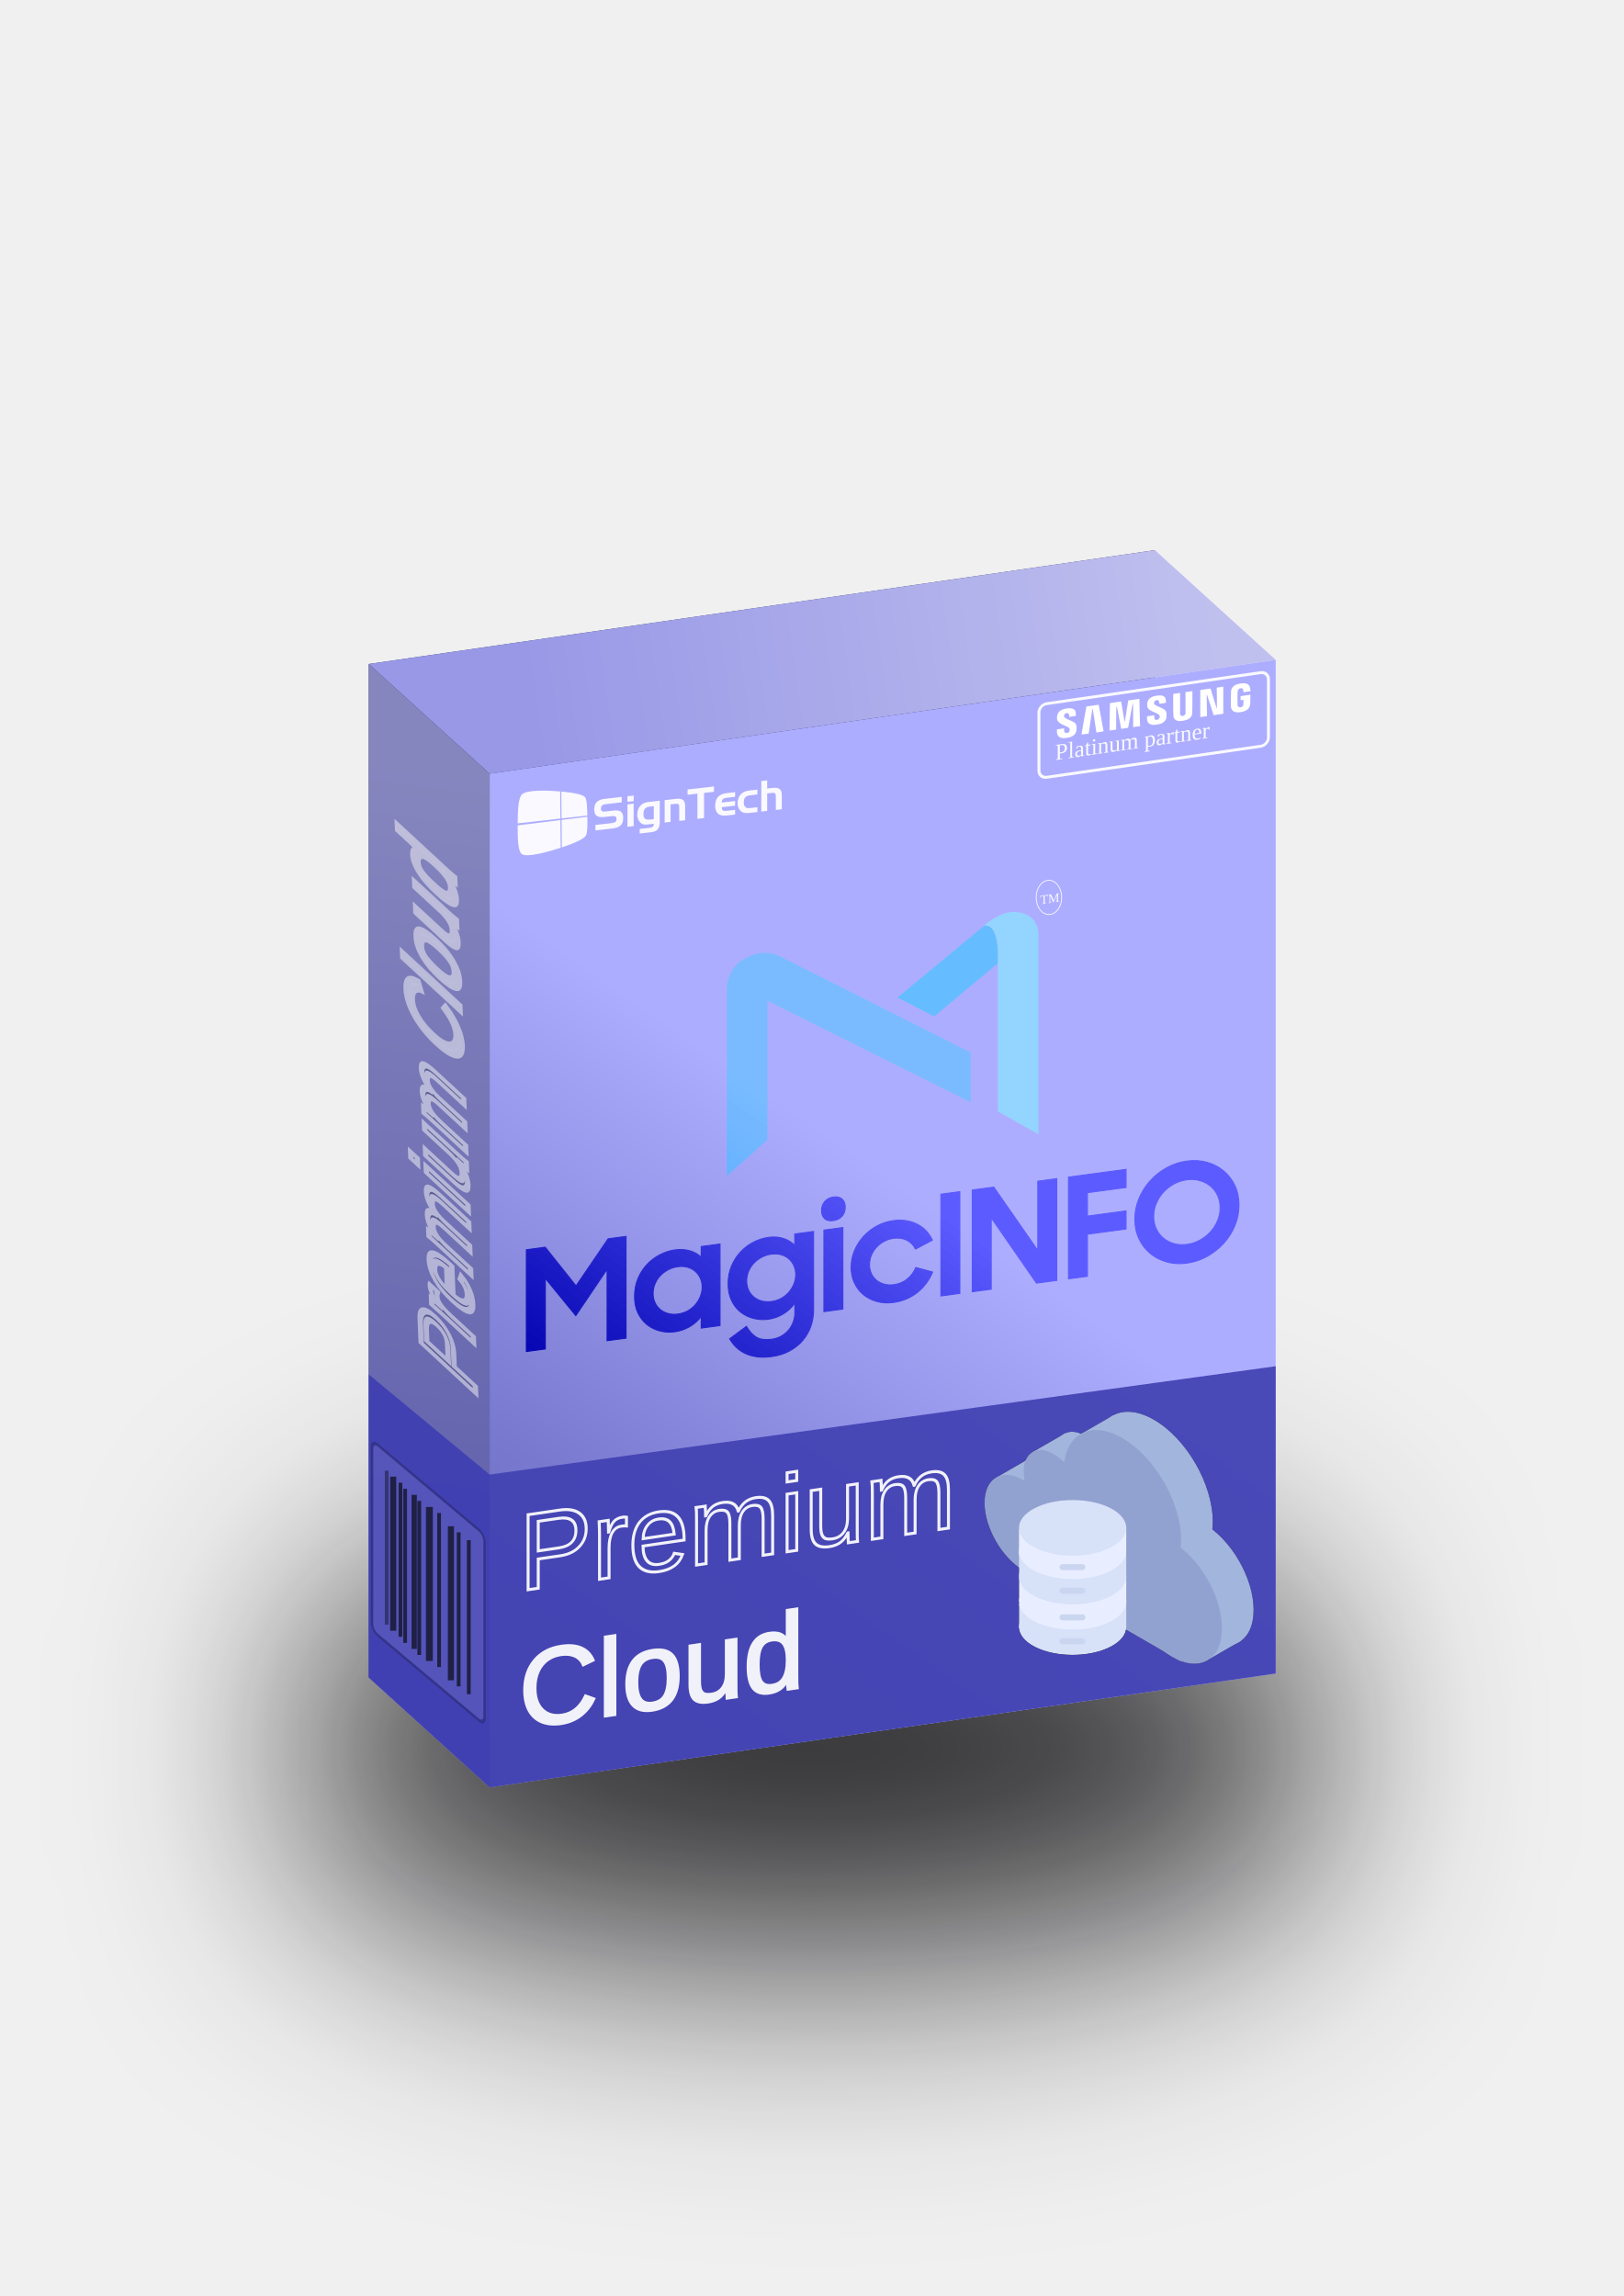
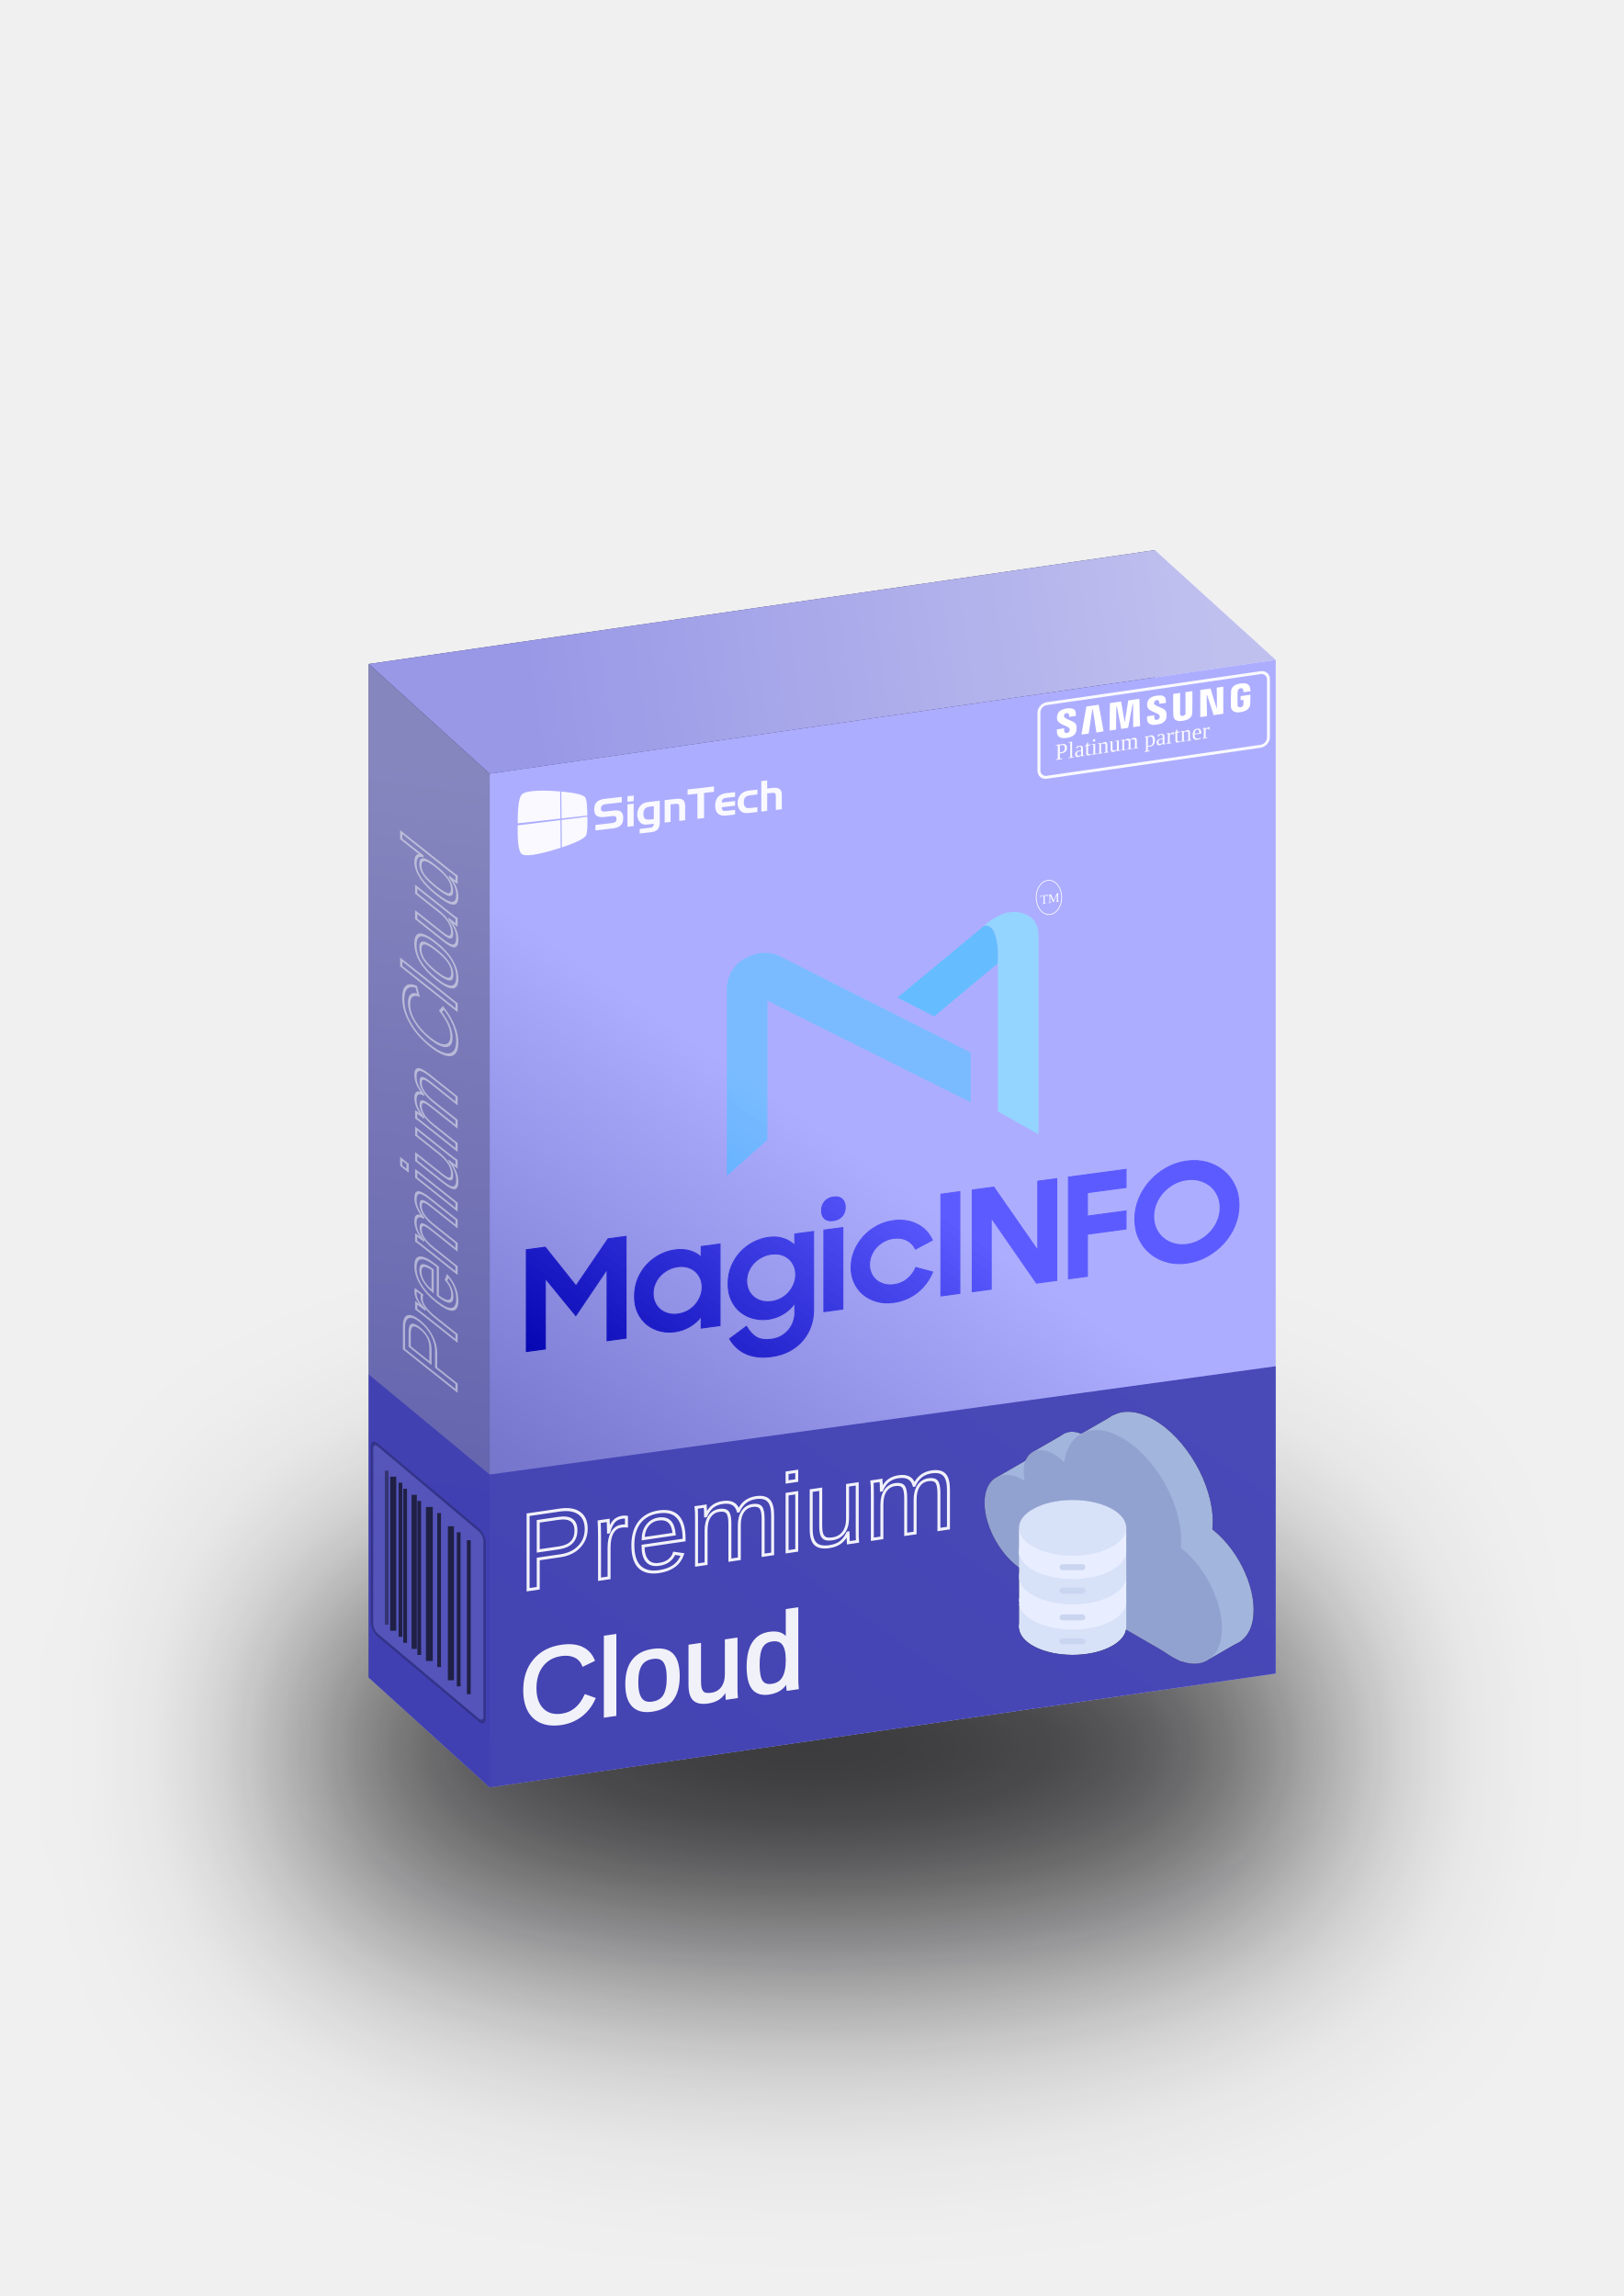
<svg xmlns="http://www.w3.org/2000/svg" xmlns:xlink="http://www.w3.org/1999/xlink" width="210mm" height="297mm" viewBox="0 0 210 297" version="1.1" id="svg316" xml:space="preserve">
  <defs id="defs313">
    <rect x="159" y="64" width="500" height="128" id="rect251561" />
    <rect x="-145" y="500.213" width="296" height="135.787" id="rect251554" />
    <rect x="252" y="730" width="206" height="133" id="rect27036" />
    <linearGradient id="linearGradient11062">
      <stop style="stop-color:#9898e7;stop-opacity:1;" offset="0.127" id="stop11058" />
      <stop style="stop-color:#c0c0ef;stop-opacity:1;" offset="1" id="stop11060" />
    </linearGradient>
    <linearGradient id="linearGradient9733">
      <stop style="stop-color:#adadff;stop-opacity:1;" offset="0.469" id="stop9729" />
      <stop style="stop-color:#7878cf;stop-opacity:1;" offset="0.788" id="stop11056" />
      <stop style="stop-color:#6464ae;stop-opacity:1" offset="1" id="stop9731" />
    </linearGradient>
    <linearGradient id="linearGradient8273">
      <stop style="stop-color:#5b5baa;stop-opacity:1;" offset="0" id="stop8269" />
      <stop style="stop-color:#8686bf;stop-opacity:1;" offset="1" id="stop8271" />
    </linearGradient>
    <polygon id="path-1" points="0 0 83.945 0 83.945 117.515 0 117.515" />
    <linearGradient xlink:href="#linearGradient8273" id="linearGradient8275" x1="47.694" y1="217.004" x2="63.327" y2="100.084" gradientUnits="userSpaceOnUse" />
    <linearGradient xlink:href="#linearGradient9733" id="linearGradient9735" x1="164.992" y1="85.359" x2="63.327" y2="231.199" gradientUnits="userSpaceOnUse" />
    <linearGradient xlink:href="#linearGradient11062" id="linearGradient11064" x1="55.51" y1="92.986" x2="157.176" y2="78.261" gradientUnits="userSpaceOnUse" />
    <filter style="color-interpolation-filters:sRGB;" id="filter11140" x="0" y="0" width="1" height="1">
      <feColorMatrix values="10 0.72 0.072 0 0 10 0.72 0.072 0 0 10 0.72 0.072 0 0 0 0 0 1 0 " id="feColorMatrix11138" result="fbSourceGraphic" />
      <feColorMatrix result="fbSourceGraphicAlpha" in="fbSourceGraphic" values="0 0 0 -1 0 0 0 0 -1 0 0 0 0 -1 0 0 0 0 1 0" id="feColorMatrix11142" />
      <feColorMatrix id="feColorMatrix11144" values="10 0.72 0.072 0 0 10 0.72 0.072 0 0 10 0.72 0.072 0 0 0 0 0 1 0 " in="fbSourceGraphic" />
    </filter>
    <filter style="color-interpolation-filters:sRGB" id="filter34859" x="-0.226" y="-0.934" width="1.453" height="2.868">
      <feGaussianBlur stdDeviation="16.665" id="feGaussianBlur34861" />
    </filter>
    <filter style="color-interpolation-filters:sRGB;" id="filter258167" x="0" y="0" width="1" height="1">
      <feColorMatrix values="1 0 0 0 0 1 0 0 0 0 1 0 0 0 0 0 0 0 0 1 " type="matrix" result="r" in="SourceGraphic" id="feColorMatrix258139" />
      <feColorMatrix values="0 1 0 0 0 0 1 0 0 0 0 1 0 0 0 0 0 0 0 1 " type="matrix" result="g" in="SourceGraphic" id="feColorMatrix258141" />
      <feColorMatrix values="0 0 1 0 0 0 0 1 0 0 0 0 1 0 0 0 0 0 0 1 " type="matrix" result="b" in="SourceGraphic" id="feColorMatrix258143" />
      <feBlend result="minrg" in="r" mode="darken" in2="g" id="feBlend258145" />
      <feBlend result="p" in="minrg" mode="darken" in2="b" id="feBlend258147" />
      <feBlend result="maxrg" in="r" mode="lighten" in2="g" id="feBlend258149" />
      <feBlend result="q" in="maxrg" mode="lighten" in2="b" id="feBlend258151" />
      <feComponentTransfer result="q2" in="q" id="feComponentTransfer258155">
        <feFuncR slope="0" type="linear" id="feFuncR258153" />
      </feComponentTransfer>
      <feBlend result="pq" in="p" mode="lighten" in2="q2" id="feBlend258157" />
      <feColorMatrix values="-1 1 0 0 0 -1 1 0 0 0 -1 1 0 0 0 0 0 0 0 1 " type="matrix" result="qminp" in="pq" id="feColorMatrix258159" />
      <feComposite k3="1" operator="arithmetic" result="qminpc" in="qminp" in2="qminp" id="feComposite258161" />
      <feBlend result="result2" in2="SourceGraphic" mode="screen" id="feBlend258163" />
      <feComposite operator="in" in="result2" in2="SourceGraphic" result="result1" id="feComposite258165" />
    </filter>
  </defs>
  <g id="layer4" style="stroke:none;fill:#010104;fill-opacity:1">
    <ellipse style="opacity:0.922;mix-blend-mode:normal;fill:#010104;fill-opacity:1;stroke:none;stroke-width:0.55;stroke-dasharray:none;stroke-opacity:1;filter:url(#filter34859)" id="path34591" cx="95.186" cy="196.42" rx="88.306" ry="21.413" transform="matrix(0.7994361,0,0,1.098844,28.81248,10.20283)" />
    <path d="M 0,0" id="path38730" class="UnoptimicedTransforms" />
  </g>
  <g id="layer6">
    <path d="m 149.359,71.163 15.633,14.196 V 216.475 l -15.633,-14.196 z" style="fill:#e9e9ff;fill-rule:evenodd;stroke:none;stroke-width:0.201;stroke-linejoin:round;stroke-opacity:1" id="path36452" />
    <path d="M 47.694,85.888 V 217.004 L 149.359,202.279 V 71.163 Z" style="fill:#353564;fill-rule:evenodd;stroke:none;stroke-width:0.228;stroke-linejoin:round;stroke-opacity:1" id="path36454" />
    <path d="M 47.694,217.004 63.327,231.199 164.992,216.475 149.359,202.279 Z" style="fill:#afafde;fill-rule:evenodd;stroke:none;stroke-width:0.228;stroke-linejoin:round;stroke-opacity:1" id="path36456" />
    <path d="M 47.694,85.888 63.327,100.084 164.992,85.359 149.359,71.163 Z" style="fill:url(#linearGradient11064);fill-opacity:1;fill-rule:evenodd;stroke:none;stroke-width:0.228;stroke-linejoin:round;stroke-opacity:1" id="path36458" />
    <path d="M 63.327,100.084 V 231.199 L 164.992,216.475 V 85.359 Z" style="fill:url(#linearGradient9735);fill-opacity:1;fill-rule:evenodd;stroke:none;stroke-width:0.17;stroke-linejoin:round;stroke-opacity:1" id="path36460" />
    <path d="M 47.694,85.888 63.327,100.084 V 231.199 L 47.694,217.004 Z" style="fill:url(#linearGradient8275);fill-opacity:1;fill-rule:evenodd;stroke:none;stroke-width:0.228;stroke-linejoin:round;stroke-opacity:1" id="path36462" />
  </g>
  <g id="layer3">
    <path id="rect40292" style="opacity:0.922;fill-opacity:1;stroke-width:1.578;fill:#4141b2" d="M 63.327,190.742 164.992,176.728 v 39.747 L 63.327,231.199 Z" />
    <path id="rect41563" style="opacity:0.922;fill:#3e3eb2;stroke-width:1.578;fill-opacity:1" d="m 47.694,177.8 15.633,12.942 v 40.457 L 47.694,217.004 Z" />
  </g>
  <g id="layer1" transform="matrix(1,-0.1625465,0,1,8.71379,63.88142)" style="mix-blend-mode:overlay">
    <g id="Group-24" transform="matrix(0.2645833,0,0,0.2645833,-12.88119,91.57754)" style="fill:none;fill-rule:evenodd;stroke:none;stroke-width:1">
      <path id="Fill-11" mask="url(#mask-2)" style="display:inline;fill:#000000;fill-rule:evenodd;stroke:#000000;stroke-width:0.498;stroke-opacity:1" d="m 423.13,58.53 c -1.77,-0.05 -3.179,0.445 -4.23,1.481 -1.041,1.038 -1.561,2.419 -1.561,4.149 0,1.727 0.495,3.126 1.498,4.197 1,1.078 2.427,1.641 4.293,1.694 1.816,0.052 3.237,-0.43 4.262,-1.451 1.02,-1.013 1.533,-2.384 1.533,-4.111 0,-1.73 -0.513,-3.14 -1.533,-4.237 -1.024,-1.095 -2.445,-1.671 -4.262,-1.723 z m 172.775,10.509 c -3.543,-0.101 -6.861,0.46 -9.947,1.678 -3.095,1.221 -5.782,2.93 -8.082,5.127 -2.29,2.198 -4.1,4.783 -5.416,7.76 -1.319,2.98 -1.977,6.199 -1.977,9.657 0,3.461 0.657,6.726 1.977,9.802 1.316,3.076 3.126,5.768 5.416,8.07 2.3,2.307 4.987,4.155 8.082,5.552 3.086,1.395 6.404,2.145 9.947,2.246 3.545,0.101 6.86,-0.46 9.951,-1.68 3.091,-1.221 5.796,-2.915 8.111,-5.091 2.32,-2.171 4.137,-4.76 5.455,-7.761 1.312,-3.001 1.973,-6.229 1.973,-9.69 0,-3.458 -0.661,-6.714 -1.973,-9.769 -1.318,-3.052 -3.135,-5.741 -5.455,-8.069 -2.315,-2.329 -5.02,-4.192 -8.111,-5.588 -3.091,-1.394 -6.407,-2.143 -9.951,-2.244 z m -322.859,-9.124 v 49.754 l 9.27,0.264 V 75.376 l 14.924,20.671 15.27,-20.151 v 34.896 l 9.268,0.264 V 61.302 l -8.791,-0.25 -15.674,20.478 -15.061,-21.353 z m 202.627,5.769 v 49.756 l 9.273,0.264 V 65.948 Z m 15.34,0.437 v 49.756 l 9.271,0.264 V 81.172 l 22.148,35.599 9.887,0.281 V 67.297 l -9.271,-0.264 V 100.906 L 501.511,66.419 Z m 47.029,1.339 v 49.756 l 9.27,0.264 V 96.895 l 18.879,0.537 V 88.571 L 547.312,88.034 V 76.583 l 18.879,0.537 v -8.859 z m 57.863,10.712 c 2.275,0.065 4.397,0.543 6.375,1.428 1.978,0.887 3.699,2.064 5.182,3.528 1.471,1.463 2.635,3.172 3.475,5.118 0.839,1.95 1.26,4.017 1.26,6.202 0,2.188 -0.421,4.232 -1.26,6.134 -0.84,1.9 -2.004,3.538 -3.475,4.919 -1.483,1.38 -3.203,2.46 -5.182,3.231 -1.978,0.776 -4.1,1.129 -6.375,1.065 -2.267,-0.065 -4.392,-0.539 -6.369,-1.427 -1.98,-0.884 -3.695,-2.061 -5.146,-3.525 -1.456,-1.464 -2.606,-3.167 -3.447,-5.116 -0.84,-1.95 -1.258,-4.018 -1.258,-6.206 0,-2.185 0.418,-4.228 1.258,-6.13 0.842,-1.899 1.992,-3.542 3.447,-4.921 1.451,-1.381 3.167,-2.46 5.146,-3.234 1.977,-0.772 4.102,-1.129 6.369,-1.065 z m -250.207,-6.375 c -2.496,-0.071 -4.932,0.31 -7.32,1.139 -2.384,0.832 -4.501,2.072 -6.34,3.73 -1.843,1.653 -3.317,3.704 -4.43,6.147 -1.12,2.444 -1.668,5.264 -1.668,8.462 0,3.152 0.564,5.984 1.697,8.49 1.138,2.508 2.635,4.64 4.498,6.402 1.864,1.759 3.969,3.126 6.309,4.088 2.336,0.965 4.71,1.482 7.119,1.55 2.636,0.075 5.091,-0.368 7.367,-1.323 2.267,-0.955 4.13,-2.305 5.586,-4.044 v 5.668 l 9.203,0.262 V 72.491 l -9.203,-0.262 v 5.26 c -1.456,-1.687 -3.295,-3.039 -5.521,-4.054 -2.227,-1.016 -4.66,-1.564 -7.297,-1.639 z m 45.734,1.302 c -2.498,-0.071 -4.937,0.31 -7.322,1.139 -2.386,0.832 -4.498,2.073 -6.342,3.73 -1.839,1.655 -3.315,3.706 -4.426,6.149 -1.122,2.442 -1.67,5.263 -1.67,8.46 0,3.152 0.564,5.984 1.699,8.49 1.135,2.508 2.632,4.639 4.496,6.399 1.864,1.759 3.968,3.128 6.307,4.09 2.341,0.965 4.71,1.482 7.121,1.55 2.682,0.076 5.159,-0.398 7.43,-1.425 2.275,-1.025 4.139,-2.472 5.59,-4.337 v 4.633 c 0,1.499 -0.262,2.946 -0.781,4.339 -0.521,1.393 -1.271,2.599 -2.25,3.618 -0.975,1.018 -2.173,1.823 -3.576,2.42 -1.408,0.595 -2.978,0.868 -4.705,0.819 -3.182,-0.091 -5.68,-0.82 -7.496,-2.186 -1.818,-1.371 -3.455,-3.419 -4.906,-6.138 l -8.184,4.74 c 0.912,1.706 2,3.273 3.271,4.695 1.276,1.422 2.75,2.67 4.432,3.737 1.68,1.071 3.583,1.919 5.697,2.547 2.106,0.626 4.46,0.98 7.049,1.054 3.362,0.096 6.326,-0.349 8.895,-1.327 2.568,-0.984 4.714,-2.357 6.443,-4.123 1.724,-1.769 3.029,-3.854 3.92,-6.252 0.882,-2.396 1.324,-4.986 1.324,-7.767 V 73.793 l -9.199,-0.262 v 5.631 c -1.457,-1.786 -3.295,-3.226 -5.523,-4.314 -2.227,-1.089 -4.659,-1.676 -7.293,-1.751 z m 61.07,1.739 c -2.905,-0.083 -5.623,0.358 -8.146,1.315 -2.52,0.957 -4.709,2.319 -6.578,4.082 -1.864,1.765 -3.324,3.844 -4.389,6.246 -1.074,2.403 -1.604,5.005 -1.604,7.808 0,2.758 0.53,5.366 1.604,7.829 1.065,2.461 2.524,4.616 4.389,6.465 1.869,1.849 4.058,3.334 6.578,4.457 2.523,1.123 5.241,1.727 8.146,1.81 2.317,0.066 4.477,-0.176 6.48,-0.718 1.992,-0.547 3.803,-1.34 5.414,-2.387 1.61,-1.044 3.031,-2.308 4.262,-3.789 1.228,-1.481 2.225,-3.1 2.996,-4.86 l -8.246,-3.559 c -0.907,2.02 -2.288,3.653 -4.121,4.9 -1.843,1.246 -4.056,1.834 -6.648,1.76 -1.683,-0.048 -3.248,-0.39 -4.699,-1.028 -1.457,-0.637 -2.72,-1.487 -3.783,-2.541 -1.072,-1.05 -1.9,-2.276 -2.494,-3.678 -0.584,-1.403 -0.883,-2.87 -0.883,-4.408 0,-1.575 0.299,-3.048 0.883,-4.418 0.595,-1.367 1.422,-2.547 2.494,-3.54 1.063,-0.994 2.318,-1.766 3.748,-2.323 1.429,-0.554 2.982,-0.808 4.67,-0.76 2.45,0.07 4.617,0.738 6.506,2.007 1.884,1.27 3.281,2.944 4.193,5.016 l 8.246,-3.021 c -0.771,-1.807 -1.772,-3.466 -2.998,-4.974 -1.231,-1.507 -2.656,-2.821 -4.297,-3.939 -1.635,-1.117 -3.441,-2.008 -5.416,-2.666 -1.978,-0.66 -4.08,-1.022 -6.307,-1.086 z m -34.008,-0.9 v 39.875 l 9.271,0.264 V 74.201 Z m -71.428,6.283 c 1.724,0.049 3.316,0.397 4.773,1.034 1.451,0.637 2.698,1.496 3.746,2.571 1.041,1.073 1.869,2.323 2.486,3.752 0.618,1.425 0.918,2.926 0.918,4.505 0,1.622 -0.299,3.128 -0.918,4.521 -0.617,1.39 -1.446,2.602 -2.486,3.64 -1.048,1.039 -2.295,1.834 -3.746,2.393 -1.457,0.556 -3.05,0.806 -4.773,0.757 -1.682,-0.048 -3.262,-0.388 -4.74,-1.028 -1.474,-0.642 -2.76,-1.501 -3.848,-2.578 -1.092,-1.075 -1.943,-2.338 -2.559,-3.784 -0.609,-1.447 -0.918,-2.982 -0.918,-4.604 0,-1.62 0.308,-3.127 0.918,-4.519 0.615,-1.392 1.467,-2.583 2.559,-3.578 1.087,-0.993 2.374,-1.766 3.848,-2.32 1.478,-0.554 3.059,-0.811 4.74,-0.763 z m 45.734,1.302 c 1.722,0.049 3.315,0.395 4.77,1.032 1.451,0.637 2.7,1.496 3.748,2.572 1.042,1.073 1.871,2.326 2.486,3.754 0.615,1.425 0.916,2.927 0.916,4.507 0,1.622 -0.301,3.126 -0.916,4.519 -0.615,1.392 -1.444,2.604 -2.486,3.64 -1.048,1.039 -2.297,1.834 -3.748,2.393 -1.454,0.556 -3.047,0.808 -4.77,0.759 -1.683,-0.048 -3.264,-0.39 -4.742,-1.03 -1.475,-0.643 -2.759,-1.5 -3.846,-2.576 -1.09,-1.076 -1.948,-2.338 -2.559,-3.786 -0.611,-1.448 -0.92,-2.981 -0.92,-4.602 0,-1.622 0.309,-3.129 0.92,-4.521 0.611,-1.39 1.468,-2.581 2.559,-3.578 1.087,-0.992 2.371,-1.768 3.846,-2.322 1.478,-0.554 3.059,-0.809 4.742,-0.761 z" />
      <path d="m 377.502,-63.964 c -6.218,3.759 -6.481,11.249 -6.481,11.249 v 92.485 l 19.871,-14.42 v -68.04 l 99.392,65.828 v -24.3 l -93.173,-62.195 c -10.188,-6.755 -19.608,-0.608 -19.608,-0.608" id="Fill-1" fill="#3096ff" style="stroke-width:0.498" />
      <path d="m 496.853,-62.124 -42.411,28.23 17.957,12.143 31.13,-20.935 c 0,0 1.375,-19.611 -6.676,-19.438" id="Fill-3" fill="#0f9947" style="stroke-width:0.498" />
      <path d="m 517.748,-63.964 c 0,0 -4.852,-3.747 -11.523,-2.48 -0.106,0.021 -0.202,0.043 -0.314,0.064 -0.204,0.04 -0.398,0.084 -0.601,0.132 -0.446,0.111 -0.897,0.246 -1.355,0.412 -1.244,0.332 -2.553,0.924 -3.711,1.55 -1.954,1.042 -3.468,2.155 -3.468,2.155 l 0.055,0.009 c 8.072,-0.177 6.698,19.433 6.698,19.433 v 63.622 8.828 l 19.881,14.43 v -8.835 -88.071 c 0,0 0.55,-7.491 -5.662,-11.249" id="Fill-5" fill="#59bd69" style="stroke-width:0.498" />
      <ellipse style="mix-blend-mode:overlay;opacity:0.922;fill:none;fill-opacity:1;stroke:#ffffff;stroke-width:0.101;stroke-dasharray:none;stroke-opacity:1" id="path45231" cx="135.663" cy="116.084" rx="1.651" ry="2.213" transform="matrix(3.779528,0.6143488,0,3.779528,15.75081,-592.9147)" />
      <text xml:space="preserve" style="mix-blend-mode:overlay;font-size:1.675px;opacity:0.922;fill:#ffffff;fill-opacity:1;stroke:none;stroke-width:0.073;stroke-dasharray:none;stroke-opacity:1" x="134.523" y="135.717" id="text45287" transform="matrix(3.779528,0.08771344,0,3.779528,15.75081,-592.9147)">
        <tspan id="tspan45285" style="fill:#ffffff;fill-opacity:1;stroke:none;stroke-width:0.073" x="134.523" y="135.717">TM</tspan>
      </text>
    </g>
  </g>
  <g transform="matrix(0.1246421,-0.00868843,0,0.1246421,58.77742,-3.156186)" id="layer1-3" style="filter:url(#filter11140)">
    <g transform="matrix(0.6892451,-0.03019832,0,0.6892451,11.57418,762.9469)" style="font-style:normal;font-variant:normal;font-weight:normal;font-stretch:normal;font-size:64px;line-height:125%;font-family:'HandelGothic TL';-inkscape-font-specification:'HandelGothic TL';letter-spacing:0px;word-spacing:0px;mix-blend-mode:overlay;fill:#7086b3;fill-opacity:1;stroke:none;enable-background:new;opacity:0.922" id="flowRoot2999">
      <path d="m 195.469,195.325 h 24.193 c 2.56,1e-5 4.448,-0.363 5.664,-1.088 1.216,-0.725 1.824,-2.091 1.824,-4.098 -4e-5,-2.047 -0.555,-3.444 -1.664,-4.19 -1.109,-0.747 -2.838,-1.12 -5.186,-1.12 h -11.391 c -5.292,2e-5 -9.164,-1.035 -11.617,-3.104 -2.453,-2.07 -3.68,-5.429 -3.68,-10.079 0,-4.992 1.323,-8.587 3.968,-10.784 2.645,-2.197 6.699,-3.296 12.161,-3.296 h 25.279 v 8.191 h -23.871 c -2.561,4e-5 -4.439,0.469 -5.634,1.408 -1.195,0.939 -1.792,2.475 -1.792,4.607 -1e-5,3.328 2.027,4.992 6.08,4.992 h 12.801 c 2.56,3e-5 4.768,0.224 6.624,0.672 1.856,0.448 3.371,1.184 4.544,2.208 1.173,1.024 2.048,2.368 2.624,4.032 0.576,1.664 0.864,3.691 0.864,6.08 -5e-5,4.863 -1.312,8.372 -3.937,10.527 -2.624,2.155 -6.667,3.232 -12.128,3.232 h -25.729 z" id="path3235" style="fill:#7186b3;fill-opacity:1" />
      <path d="m 243.652,169.788 h 9.344 v 33.729 h -9.344 z m 0,-12.223 h 9.344 v 8.383 h -9.344 z" id="path3237" />
      <path d="m 262.061,208.893 h 15.936 c 1.75,0 3.073,-0.416 3.969,-1.248 0.896,-0.832 1.344,-2.016 1.344,-3.553 v -0.576 h -7.232 c -1.28,0 -2.485,-0.021 -3.616,-0.065 -1.131,-0.043 -2.208,-0.182 -3.231,-0.416 -1.023,-0.234 -2.015,-0.607 -2.976,-1.119 -0.96,-0.512 -1.91,-1.216 -2.849,-2.113 -1.578,-1.492 -2.805,-3.369 -3.68,-5.631 -0.875,-2.262 -1.312,-4.736 -1.312,-7.424 0,-2.689 0.438,-5.153 1.312,-7.393 0.875,-2.24 2.102,-4.106 3.68,-5.6 1.621,-1.579 3.434,-2.636 5.439,-3.169 2.005,-0.533 4.416,-0.8 7.232,-0.8 h 16.191 v 32.512 c -4e-5,4.566 -1.003,7.948 -3.008,10.146 -2.005,2.197 -5.247,3.296 -9.727,3.296 h -17.473 z m 21.248,-12.354 v -19.52 h -4.607 c -1.494,3e-5 -2.806,0.043 -3.937,0.128 -1.131,0.085 -2.166,0.405 -3.104,0.96 -1.451,0.853 -2.474,1.973 -3.071,3.359 -0.597,1.387 -0.896,3.147 -0.896,5.281 -10e-6,1.919 0.213,3.519 0.64,4.799 0.426,1.28 1.088,2.283 1.983,3.009 0.896,0.726 2.037,1.238 3.424,1.536 1.387,0.298 3.04,0.447 4.961,0.447 z" id="path3239" />
      <path d="m 299.652,169.788 h 16.768 c 4.992,4e-5 8.587,0.939 10.784,2.816 2.197,1.878 3.296,5.056 3.296,9.535 v 21.377 h -8.895 v -20.287 c -3e-5,-1.152 -0.075,-2.123 -0.225,-2.913 -0.15,-0.79 -0.427,-1.409 -0.832,-1.856 -0.405,-0.448 -0.992,-0.768 -1.76,-0.96 -0.768,-0.192 -1.792,-0.288 -3.072,-0.288 h -7.168 v 26.305 h -8.896 z" id="path3241" />
      <path d="m 348.971,165.628 h -14.848 v -8 h 39.744 v 8 h -14.912 v 37.889 h -9.984 z" id="path3243" />
      <path d="m 392.693,203.516 c -5.633,0 -9.868,-1.408 -12.705,-4.224 -2.837,-2.816 -4.256,-7.019 -4.256,-12.608 0,-5.547 1.419,-9.75 4.256,-12.608 2.837,-2.859 7.072,-4.288 12.705,-4.288 h 12.99 v 7.041 H 393.908 c -1.408,2e-5 -2.634,0.075 -3.68,0.224 -1.046,0.149 -1.899,0.458 -2.561,0.928 -0.661,0.469 -1.163,1.12 -1.504,1.952 -0.341,0.832 -0.533,1.91 -0.576,3.232 h 20.096 v 7.039 h -20.096 c 0.043,1.409 0.225,2.519 0.545,3.329 0.32,0.811 0.811,1.44 1.472,1.888 0.661,0.448 1.503,0.736 2.527,0.864 1.024,0.128 2.261,0.192 3.712,0.192 h 11.84 v 7.039 z" id="path3245" />
      <path d="m 427.146,203.516 c -2.816,0 -5.238,-0.288 -7.265,-0.864 -2.027,-0.576 -3.829,-1.632 -5.407,-3.167 -1.536,-1.493 -2.753,-3.339 -3.648,-5.536 -0.896,-2.197 -1.344,-4.576 -1.344,-7.136 0,-2.689 0.438,-5.153 1.312,-7.393 0.875,-2.24 2.102,-4.106 3.68,-5.6 1.578,-1.493 3.381,-2.539 5.407,-3.137 2.027,-0.598 4.448,-0.896 7.265,-0.896 h 12.096 v 7.297 h -9.473 c -1.919,2e-5 -3.572,0.139 -4.959,0.416 -1.387,0.277 -2.528,0.779 -3.424,1.504 -0.896,0.725 -1.557,1.717 -1.984,2.976 -0.427,1.258 -0.641,2.869 -0.641,4.833 -1e-5,2.047 0.32,3.743 0.96,5.087 0.64,1.344 1.643,2.443 3.009,3.296 0.896,0.555 1.92,0.875 3.072,0.96 1.152,0.085 2.475,0.128 3.967,0.128 h 9.473 v 7.232 z" id="path3247" />
      <path d="m 445.152,157.565 h 8.832 v 12.223 h 7.936 c 4.908,4e-5 8.481,0.96 10.721,2.88 2.24,1.92 3.359,5.077 3.359,9.472 v 21.377 h -8.959 v -20.352 c -3e-5,-1.109 -0.096,-2.048 -0.288,-2.816 -0.192,-0.768 -0.512,-1.387 -0.96,-1.856 -0.448,-0.469 -1.056,-0.8 -1.824,-0.992 -0.768,-0.192 -1.729,-0.288 -2.881,-0.288 h -7.104 v 26.305 h -8.832 z" id="path3249" />
    </g>
    <g id="g4195-4" style="font-style:normal;font-variant:normal;font-weight:normal;font-stretch:normal;font-size:64px;line-height:125%;font-family:'HandelGothic TL';-inkscape-font-specification:'HandelGothic TL';letter-spacing:0px;word-spacing:0px;mix-blend-mode:overlay;fill:#7086b3;fill-opacity:1;stroke:none;enable-background:new;opacity:0.922" transform="matrix(0.453866,-0.01988551,0,0.513757,22.7329,450.9626)">
      <path style="fill:#89a1d3;fill-opacity:1;fill-rule:evenodd;stroke:none" d="m 248.989,810.472 c -5.279,-7.277 -32.447,-13.473 -54.811,-17.449 0.203,18.008 0.407,36.133 0.613,54.376 22.522,0.014 41.959,0.026 58.905,0.037 -0.321,-14.744 -0.905,-31.764 -4.706,-36.964 0,0 0,0 0,0" id="path4392-4" />
      <path style="fill:#7086b3;fill-opacity:1;fill-rule:evenodd;stroke:none" d="m 250.61,887.399 c -5.051,7.544 -32.469,14.199 -55.16,18.53 -0.21,-18.625 -0.418,-37.128 -0.625,-55.511 22.531,-0.208 41.974,-0.387 58.924,-0.544 0.323,14.835 0.484,32.158 -3.138,37.524 0,0 0,0 0,0" id="path4390-8" />
      <path style="fill:#7086b3;fill-opacity:1;fill-rule:evenodd;stroke:none" d="m 104.924,789.26 c 12.103,-7.917 59.954,-1.447 86.607,3.292 0.196,18.162 0.393,36.443 0.592,54.845 -26.888,-0.017 -58.901,-0.037 -97.66,-0.062 0.16,-24.192 0.918,-51.898 10.461,-58.075 0,0 0,0 0,0" id="path4388-8" />
      <path style="fill:#7086b3;fill-opacity:1;fill-rule:evenodd;stroke:none" d="m 104.341,910.644 c 12.325,8.183 61.279,0.979 88.419,-4.201 -0.203,-18.79 -0.404,-37.456 -0.604,-56 -26.901,0.248 -58.933,0.544 -97.719,0.902 -0.162,24.438 0.235,52.948 9.905,59.299 0,0 0,0 0,0" id="rect2993-9-1-2" />
      <path id="rect2993-1-7-1-9-8-0-1-9-4" d="m 98.956,810.114 c -0.427,-9.297 4.981,-16.876 8.309,-18.373 1.257,-0.772 9.478,-4.808 25.261,-5.34 -12.807,2.195 -19.599,4.925 -22.198,5.733 -2.803,1.185 -4.77,3.09 -4.77,3.09 -2.69,3.293 -2.782,4.157 -4.041,6.592 -1.758,5.118 -1.55,3.224 -2.561,8.298 z" style="opacity:0.45;fill:#ffffff;fill-opacity:1;fill-rule:nonzero;stroke:none" />
      <path id="rect2993-1-7-1-9-8-0-1-9-5-5" d="m 251.142,829.927 c 0.29,-10.499 -3.383,-19.059 -5.642,-20.749 -0.854,-0.871 -6.436,-5.43 -17.155,-6.031 8.697,2.479 13.31,5.561 15.075,6.474 1.903,1.339 3.239,3.49 3.239,3.49 1.827,3.718 1.889,4.695 2.744,7.445 1.194,5.78 1.052,3.64 1.739,9.371 z" style="opacity:0.45;fill:#ffffff;fill-opacity:1;fill-rule:nonzero;stroke:none" />
      <path id="rect2993-1-7-1-9-8-0-1-9-57-5" d="m 98.441,886.715 c -0.427,10.499 4.981,19.059 8.309,20.749 1.257,0.872 9.478,5.43 25.261,6.031 -12.807,-2.479 -19.6,-5.561 -22.198,-6.474 -2.803,-1.339 -4.77,-3.49 -4.77,-3.49 -2.69,-3.718 -2.782,-4.695 -4.041,-7.445 -1.758,-5.78 -1.55,-3.64 -2.561,-9.371 z" style="opacity:0.45;fill:#ffffff;fill-opacity:1;fill-rule:nonzero;stroke:none" />
      <path id="rect2993-1-7-1-9-8-0-1-9-5-4-1" d="m 253.155,866.077 c 0.219,10.499 -2.558,19.059 -4.267,20.749 -0.646,0.872 -4.867,5.43 -12.973,6.031 6.577,-2.479 10.065,-5.561 11.4,-6.474 1.439,-1.339 2.45,-3.49 2.45,-3.49 1.381,-3.718 1.429,-4.695 2.075,-7.445 0.903,-5.78 0.796,-3.64 1.315,-9.371 z" style="opacity:0.45;fill:#ffffff;fill-opacity:1;fill-rule:nonzero;stroke:none" />
    </g>
  </g>
  <g id="layer7">
    <g id="g257754" transform="matrix(0.03216928,0,0,0.03216928,127.337,182.6199)" style="display:inline;filter:url(#filter258167)">
      <path d="m 284.735,201.667 c 86.871,50.15 157.397,172.303 157.397,272.603 0,100.313 -70.526,141.026 -157.397,90.876 C 197.877,514.984 127.351,392.843 127.351,292.53 c 0,-100.3 70.526,-141.013 157.384,-90.863 z m 596.821,248.144 c 110.54,63.825 200.275,219.265 200.275,346.901 0,127.636 -89.736,179.445 -200.275,115.634 -110.54,-63.825 -200.275,-219.265 -200.275,-346.901 0,-127.636 89.736,-179.445 200.275,-115.634 z" fill="#6d8aca" id="path257691" />
      <path d="m 405.476,96.831 c 66.637,38.471 120.741,132.173 120.741,209.128 0,76.942 -54.103,108.181 -120.741,69.696 -66.637,-38.471 -120.741,-132.173 -120.741,-209.115 0,-76.942 54.103,-108.181 120.741,-69.709 z" fill="#6d8aca" id="path257693" />
      <path d="m 681.281,32.215 c 130.346,75.27 236.18,258.565 236.18,409.08 0,150.514 -105.834,211.617 -236.18,136.36 C 550.922,502.398 445.101,319.102 445.101,168.575 c 0,-150.514 105.821,-211.617 236.18,-136.36 z" fill="#6d8aca" id="path257695" />
      <path d="M 917.461,566.961 284.735,201.667 v 363.479 l 632.725,365.294 z" fill="#6d8aca" id="path257697" />
      <path d="M 1031.656,860.148 904.304,933.668 V 994.317 L 1031.656,920.784 Z M 517.843,13.693 383.57,91.218 V 126.643 L 517.843,49.131 Z M 324.555,86.085 192.77,162.185 v 82.723 L 324.555,168.821 Z M 172.122,192.14 51.303,261.888 v 56.592 L 172.122,248.732 Z" fill="#6d8aca" id="path257699" />
      <path d="m 157.384,275.187 c 86.871,50.15 157.397,172.303 157.397,272.616 0,100.3 -70.526,141.013 -157.397,90.863 C 70.526,588.517 0,466.363 0,366.064 0,265.751 70.526,225.037 157.384,275.187 Z m 596.821,248.157 c 110.54,63.812 200.288,219.252 200.288,346.888 0,127.636 -89.749,179.458 -200.288,115.634 C 643.665,922.054 553.93,766.614 553.93,638.978 c 0,-127.649 89.736,-179.458 200.275,-115.634 z" fill="#4762af" id="path257701" />
      <path d="m 278.125,170.351 c 66.637,38.471 120.741,132.186 120.741,209.128 0,76.942 -54.103,108.181 -120.741,69.709 -66.637,-38.471 -120.741,-132.186 -120.741,-209.128 0,-76.942 54.103,-108.181 120.741,-69.709 z" fill="#4762af" id="path257703" />
      <path d="m 553.93,105.749 c 130.346,75.257 236.18,258.552 236.18,409.08 0,150.514 -105.834,211.617 -236.18,136.347 C 423.571,575.918 317.75,392.623 317.75,242.108 317.75,91.594 423.571,30.491 553.93,105.749 Z" fill="#4762af" id="path257705" />
      <path d="M 790.11,640.494 157.384,275.187 v 363.479 l 632.725,365.294 z" fill="#4762af" id="path257707" />
      <path d="m 201.325,786.446 c 84.266,-43.734 221.092,-43.734 305.358,0 84.266,43.734 84.266,114.739 0,158.473 -84.266,43.734 -221.092,43.734 -305.358,0 -84.266,-43.734 -84.266,-114.739 0,-158.473 z" fill="#d0dbf7" id="path257709" />
      <path d="M 226.057,814.742 138.123,769.103 V 870.919 l 87.934,45.639 z m 255.882,-9.112 87.947,-45.639 v 101.816 l -87.947,45.639 z m 0,-193.094 87.947,-45.639 v 101.816 l -87.947,45.639 z" fill="#d0dbf7" id="path257711" />
      <path d="m 201.325,684.734 c 84.266,-43.734 221.092,-43.734 305.358,0 84.266,43.734 84.266,114.739 0,158.473 -84.266,43.734 -221.092,43.734 -305.358,0 -84.266,-43.734 -84.266,-114.739 0,-158.473 z" fill="#e6ecff" id="path257713" />
      <path d="m 226.057,707.987 -87.934,-45.626 v 101.816 l 87.934,45.626 z m 255.882,1.089 87.947,-45.626 v 101.816 l -87.947,45.626 z" fill="#e6ecff" id="path257715" />
      <path d="m 201.325,583.021 c 84.266,-43.734 221.092,-43.734 305.358,0 84.266,43.734 84.266,114.739 0,158.473 -84.266,43.734 -221.092,43.734 -305.358,0 -84.266,-43.734 -84.266,-114.739 0,-158.473 z" fill="#d0dbf7" id="path257717" />
      <path d="m 226.057,606.171 -87.934,-45.626 v 101.816 l 87.934,45.626 z" fill="#d0dbf7" id="path257719" />
      <path d="m 226.057,518.807 -87.934,-45.639 v 101.816 l 87.934,45.639 z m 255.882,-9.721 87.947,-45.639 v 97.461 l -87.947,45.639 z" fill="#e6ecff" id="path257721" />
      <path d="m 201.325,481.308 c 84.266,-43.734 221.092,-43.734 305.358,0 84.266,43.721 84.266,114.739 0,158.473 -84.266,43.734 -221.092,43.734 -305.358,0 -84.266,-43.734 -84.266,-114.752 0,-158.473 z" fill="#e6ecff" id="path257723" />
      <path d="m 201.325,387.425 c 84.266,-43.734 221.092,-43.734 305.358,0 84.266,43.734 84.266,114.752 0,158.473 -84.266,43.734 -221.092,43.734 -305.358,0 -84.266,-43.721 -84.266,-114.739 0,-158.473 z" fill="#d0dbf7" id="path257725" />
      <path d="M 405.372,624.681 A 11.886,11.886 0 0 0 393.499,612.808 H 312.707 a 11.873,11.873 0 0 0 0,23.733 h 80.792 c 6.559,0 11.873,-5.314 11.873,-11.86 z m 0,94.804 A 11.873,11.873 0 0 0 393.499,707.611 H 312.707 a 11.873,11.873 0 0 0 0,23.733 h 80.792 c 6.559,0 11.873,-5.314 11.873,-11.86 z m 0,107.351 A 11.873,11.873 0 0 0 393.499,814.962 H 312.707 a 11.873,11.873 0 0 0 0,23.733 h 80.792 c 6.559,0 11.873,-5.314 11.873,-11.86 z m 0,96.074 A 11.873,11.873 0 0 0 393.499,911.036 H 312.707 a 11.873,11.873 0 0 0 0,23.733 h 80.792 c 6.559,0 11.873,-5.314 11.873,-11.86 z" fill="#becced" id="path257727" />
    </g>
    <text xml:space="preserve" style="font-size:14.111px;opacity:0.922;fill:none;fill-opacity:0;stroke:#ffffff;stroke-width:0.384;stroke-dasharray:none;stroke-opacity:1" x="67.145" y="215.653" id="text43665" transform="skewY(-8.340323)">
      <tspan id="tspan43663" style="font-style:normal;font-variant:normal;font-weight:normal;font-stretch:normal;font-family:Arial;-inkscape-font-specification:Arial;fill:none;fill-opacity:0;stroke:#ffffff;stroke-width:0.384;stroke-dasharray:none;stroke-opacity:1" x="67.145" y="215.653">Premium</tspan>
      <tspan style="font-style:normal;font-variant:normal;font-weight:normal;font-stretch:normal;font-family:Arial;-inkscape-font-specification:Arial;fill:#ffffff;fill-opacity:1;stroke:#ffffff;stroke-width:0.384;stroke-dasharray:none;stroke-opacity:1" x="67.145" y="233.455" id="tspan43667">Cloud</tspan>
    </text>
  </g>
  <g id="layer9">
    <text xml:space="preserve" transform="scale(0.2645833)" id="text251559" style="font-style:normal;font-variant:normal;font-weight:normal;font-stretch:normal;font-size:32px;font-family:Arial;-inkscape-font-specification:Arial;white-space:pre;shape-inside:url(#rect251561);display:inline;opacity:0.383;fill:#000000;fill-opacity:0.368;stroke:#000000;stroke-width:5.609;stroke-dasharray:none;stroke-opacity:1" />
-     <text xml:space="preserve" style="font-style:normal;font-variant:normal;font-weight:normal;font-stretch:normal;font-size:9.878px;font-family:Arial;-inkscape-font-specification:Arial;opacity:0.507;fill:#000000;fill-opacity:0.368;stroke:#f8f8f8;stroke-width:0.684;stroke-dasharray:none;stroke-opacity:1" x="-128.618" y="54.351" id="text251880" transform="matrix(-0.04067847,-1.002761,1.036098,0.9577239,0,0)">
-       <tspan style="font-size:9.878px;stroke:#f8f8f8;stroke-width:0.684;stroke-dasharray:none;stroke-opacity:1" x="-128.618" y="54.351" id="tspan251882">Premium <tspan style="font-size:9.878px;fill:#ffffff;fill-opacity:0.984;stroke:#f8f8f8;stroke-opacity:1" id="tspan251936">Cloud</tspan>
-       </tspan>
+     <text xml:space="preserve" style="font-size:9.878px;font-family:Arial;-inkscape-font-specification:Arial;opacity:0.507;fill:#4141b2;stroke-width:0.284;stroke-dasharray:none" x="-133.759" y="59.046" id="text1223" transform="matrix(0,-1,1,0.7955925,0,0)">
+       <tspan id="tspan1221" style="fill:none;stroke:#f8f8f8;stroke-width:0.284;stroke-dasharray:none;stroke-opacity:1" x="-133.759" y="59.046">Premium Cloud</tspan>
    </text>
  </g>
  <g id="g244638" transform="matrix(0.705705,-0.1023564,0,0.705705,47.64008,39.13339)">
    <rect style="opacity:0.922;fill:none;fill-opacity:1;stroke:#ffffff;stroke-width:0.537;stroke-dasharray:none;stroke-opacity:1" id="rect45018" width="42.062" height="13.494" x="122.899" y="91.561" ry="1.428" />
    <text xml:space="preserve" style="font-size:4.233px;opacity:0.922;fill:none;fill-opacity:1;stroke:#ffffff;stroke-width:0.184;stroke-dasharray:none;stroke-opacity:1" x="125.859" y="102.13" id="text45023">
      <tspan id="tspan45021" style="font-size:4.233px;fill:#ffffff;fill-opacity:1;stroke:none;stroke-width:0.184;stroke-dasharray:none" x="125.859" y="102.13">Platinum partner</tspan>
    </text>
    <path style="fill:#ffffff;fill-opacity:1;stroke-width:0.058" d="m 127.349,98.318 c -0.779,-0.177 -1.153,-0.619 -1.153,-1.362 v -0.411 h 0.664 0.664 v 0.342 c 0,0.301 0.018,0.357 0.152,0.462 0.195,0.153 0.539,0.158 0.722,0.009 0.108,-0.088 0.136,-0.166 0.136,-0.382 0,-0.245 -0.023,-0.292 -0.237,-0.482 -0.131,-0.116 -0.481,-0.34 -0.778,-0.499 -0.687,-0.366 -1.169,-0.817 -1.267,-1.183 -0.153,-0.576 0.071,-1.299 0.482,-1.553 0.555,-0.343 1.719,-0.39 2.325,-0.093 0.431,0.211 0.601,0.502 0.601,1.03 v 0.385 h -0.606 -0.606 v -0.228 c 0,-0.323 -0.192,-0.534 -0.485,-0.534 -0.26,0 -0.419,0.133 -0.471,0.393 -0.054,0.268 0.208,0.525 0.963,0.942 1.159,0.641 1.348,0.877 1.343,1.679 -0.004,0.793 -0.255,1.192 -0.888,1.415 -0.347,0.122 -1.167,0.159 -1.56,0.069 z m 16.371,-0.06 c -0.732,-0.242 -1.01,-0.611 -1.01,-1.335 v -0.377 h 0.664 0.664 V 96.887 c 0,0.301 0.018,0.357 0.152,0.462 0.445,0.35 1.057,-0.134 0.8,-0.632 -0.109,-0.21 -0.322,-0.37 -1.009,-0.754 -0.572,-0.32 -0.995,-0.665 -1.126,-0.917 -0.125,-0.242 -0.162,-0.657 -0.088,-1.01 0.095,-0.455 0.415,-0.79 0.888,-0.927 0.508,-0.147 1.524,-0.104 1.903,0.081 0.395,0.193 0.567,0.475 0.604,0.988 l 0.029,0.404 h -0.614 -0.614 v -0.176 c 0,-0.213 -0.135,-0.49 -0.262,-0.539 -0.318,-0.122 -0.637,0.035 -0.694,0.341 -0.065,0.344 0.062,0.462 1.149,1.07 0.896,0.502 1.132,0.819 1.134,1.526 0.002,0.733 -0.175,1.065 -0.713,1.341 -0.259,0.133 -0.377,0.154 -0.96,0.17 -0.442,0.012 -0.741,-0.007 -0.895,-0.058 z m 4.89,0.019 c -0.542,-0.114 -0.918,-0.443 -1.049,-0.917 -0.034,-0.121 -0.058,-1.049 -0.058,-2.215 l -2.1e-4,-2.007 h 0.635 0.635 v 1.989 1.989 l 0.137,0.159 c 0.184,0.214 0.498,0.22 0.705,0.014 l 0.146,-0.146 -0.004,-2.002 -0.004,-2.002 h 0.636 0.636 l -4.4e-4,2.035 c -1.7e-4,1.242 -0.024,2.12 -0.061,2.253 -0.154,0.553 -0.689,0.857 -1.556,0.885 -0.302,0.01 -0.661,-0.006 -0.797,-0.035 z m 10.514,-0.088 c -0.601,-0.162 -0.96,-0.541 -1.028,-1.087 -0.02,-0.163 -0.028,-0.933 -0.018,-1.711 0.018,-1.335 0.026,-1.428 0.149,-1.657 0.269,-0.503 0.754,-0.716 1.632,-0.716 1.159,0 1.703,0.403 1.777,1.317 l 0.029,0.363 h -0.636 -0.636 l -0.029,-0.299 c -0.035,-0.365 -0.181,-0.509 -0.515,-0.509 -0.321,0 -0.489,0.183 -0.539,0.584 -0.021,0.171 -0.03,0.824 -0.019,1.45 l 0.019,1.139 0.159,0.159 c 0.211,0.211 0.549,0.22 0.762,0.02 0.137,-0.128 0.148,-0.176 0.148,-0.648 v -0.51 h -0.26 -0.26 v -0.375 -0.375 h 0.895 0.895 l -0.002,0.852 c -6.6e-4,0.468 -0.024,0.95 -0.052,1.071 -0.066,0.285 -0.259,0.563 -0.503,0.723 -0.431,0.283 -1.339,0.38 -1.968,0.21 z m -28.426,-0.099 c -8.5e-4,-0.04 0.201,-1.17 0.447,-2.512 l 0.449,-2.439 1.126,4.5e-5 1.126,4.5e-5 0.45,2.468 c 0.248,1.358 0.449,2.488 0.447,2.512 -0.002,0.024 -0.298,0.043 -0.659,0.043 h -0.656 l -0.029,-0.188 c -0.016,-0.103 -0.167,-1.13 -0.336,-2.281 -0.169,-1.152 -0.323,-2.074 -0.344,-2.05 -0.02,0.024 -0.148,0.797 -0.285,1.718 -0.136,0.921 -0.287,1.928 -0.335,2.237 l -0.087,0.563 h -0.657 c -0.486,0 -0.657,-0.019 -0.658,-0.072 z m 5.14,-0.611 c 0,-0.376 0.017,-1.506 0.038,-2.512 l 0.038,-1.828 h 1.023 1.023 l 0.031,0.159 c 0.017,0.087 0.152,0.925 0.301,1.862 0.149,0.937 0.285,1.742 0.302,1.79 0.036,0.098 0.073,-0.1 0.42,-2.266 l 0.247,-1.545 h 1.024 1.024 l 0.036,1.833 c 0.02,1.008 0.051,2.139 0.069,2.512 l 0.034,0.678 h -0.64 -0.64 v -2.263 c 0,-1.257 -0.022,-2.239 -0.049,-2.209 -0.027,0.03 -0.226,1.016 -0.441,2.191 -0.216,1.175 -0.404,2.169 -0.419,2.209 -0.019,0.052 -0.204,0.072 -0.651,0.072 h -0.624 l -0.057,-0.274 c -0.031,-0.151 -0.222,-1.17 -0.423,-2.266 -0.436,-2.371 -0.437,-2.37 -0.447,0.62 l -0.006,1.92 h -0.606 -0.606 z m 16.629,-1.857 v -2.483 h 0.94 0.94 l 0.571,1.963 c 0.314,1.08 0.583,1.963 0.599,1.963 0.016,0 0.015,-0.883 -0.003,-1.963 l -0.031,-1.963 h 0.6 0.6 v 2.483 2.483 h -0.886 -0.886 l -0.566,-1.862 c -0.311,-1.024 -0.601,-1.953 -0.643,-2.064 -0.066,-0.172 -0.072,0.106 -0.041,1.862 l 0.036,2.064 h -0.615 -0.615 z" id="path244632" />
  </g>
  <g id="layer8">
    <path id="rect244655" style="display:inline;opacity:0.285;fill:#ffffff;fill-opacity:0.368;stroke:#000000;stroke-width:0.402;stroke-opacity:0.792" transform="matrix(0.7654566,0.6434875,0,1,0,0)" d="M 63.827,145.844 H 80.91 c 0.531,0 0.959,0.428 0.959,0.959 v 22.677 c 0,0.531 -0.428,0.959 -0.959,0.959 H 63.827 c -0.531,0 -0.959,-0.428 -0.959,-0.959 v -22.677 c 0,-0.531 0.428,-0.959 0.959,-0.959 z" />
    <path style="opacity:0.383;fill:#ffffff;fill-opacity:0.403;stroke:#000000;stroke-width:0.484;stroke-dasharray:none;stroke-opacity:1" d="m 50.014,190.235 c 0,19.878 0,19.925 0,19.925" id="path247569" />
    <path style="opacity:0.625;fill:#ffffff;fill-opacity:0.403;stroke:#000000;stroke-width:0.484;stroke-dasharray:none;stroke-opacity:1" d="m 60.632,199.232 c 0,19.878 0,19.925 0,19.925" id="path247593" />
    <path style="opacity:0.625;fill:#ffffff;fill-opacity:0.403;stroke:#000000;stroke-width:0.784;stroke-dasharray:none;stroke-opacity:1" d="m 50.856,191.018 c 0,19.878 0,19.925 0,19.925" id="path247571" />
    <path style="opacity:0.625;fill:#ffffff;fill-opacity:0.403;stroke:#000000;stroke-width:0.484;stroke-dasharray:none;stroke-opacity:1" d="m 51.791,191.801 c 0,19.878 0,19.925 0,19.925" id="path247573" />
    <path style="opacity:0.625;fill:#ffffff;fill-opacity:0.403;stroke:#000000;stroke-width:0.484;stroke-dasharray:none;stroke-opacity:1" d="m 52.399,192.584 c 0,19.878 0,19.925 0,19.925" id="path247575" />
    <path style="opacity:0.625;fill:#ffffff;fill-opacity:0.403;stroke:#000000;stroke-width:0.684;stroke-dasharray:none;stroke-opacity:1" d="m 53.569,193.366 c 0,19.878 0,19.925 0,19.925" id="path247577" />
    <path style="opacity:0.625;fill:#ffffff;fill-opacity:0.403;stroke:#000000;stroke-width:0.484;stroke-dasharray:none;stroke-opacity:1" d="m 54.224,194.149 c 0,19.878 0,19.925 0,19.925" id="path247583" />
    <path style="opacity:0.625;fill:#ffffff;fill-opacity:0.403;stroke:#000000;stroke-width:0.884;stroke-dasharray:none;stroke-opacity:1" d="m 55.533,194.932 c 0,19.878 0,19.925 0,19.925" id="path247585" />
    <path style="opacity:0.625;fill:#ffffff;fill-opacity:0.403;stroke:#000000;stroke-width:0.484;stroke-dasharray:none;stroke-opacity:1" d="m 56.79,195.715 c 0,19.878 0,19.925 0,19.925" id="path247587" />
    <path style="opacity:0.625;fill:#ffffff;fill-opacity:0.403;stroke:#000000;stroke-width:0.784;stroke-dasharray:none;stroke-opacity:1" d="m 58.317,197.433 c 0,19.878 0,19.925 0,19.925" id="path247589" />
    <path style="opacity:0.625;fill:#ffffff;fill-opacity:0.403;stroke:#000000;stroke-width:0.484;stroke-dasharray:none;stroke-opacity:1" d="m 59.323,198.216 c 0,19.878 0,19.925 0,19.925" id="path247591" />
  </g>
</svg>
